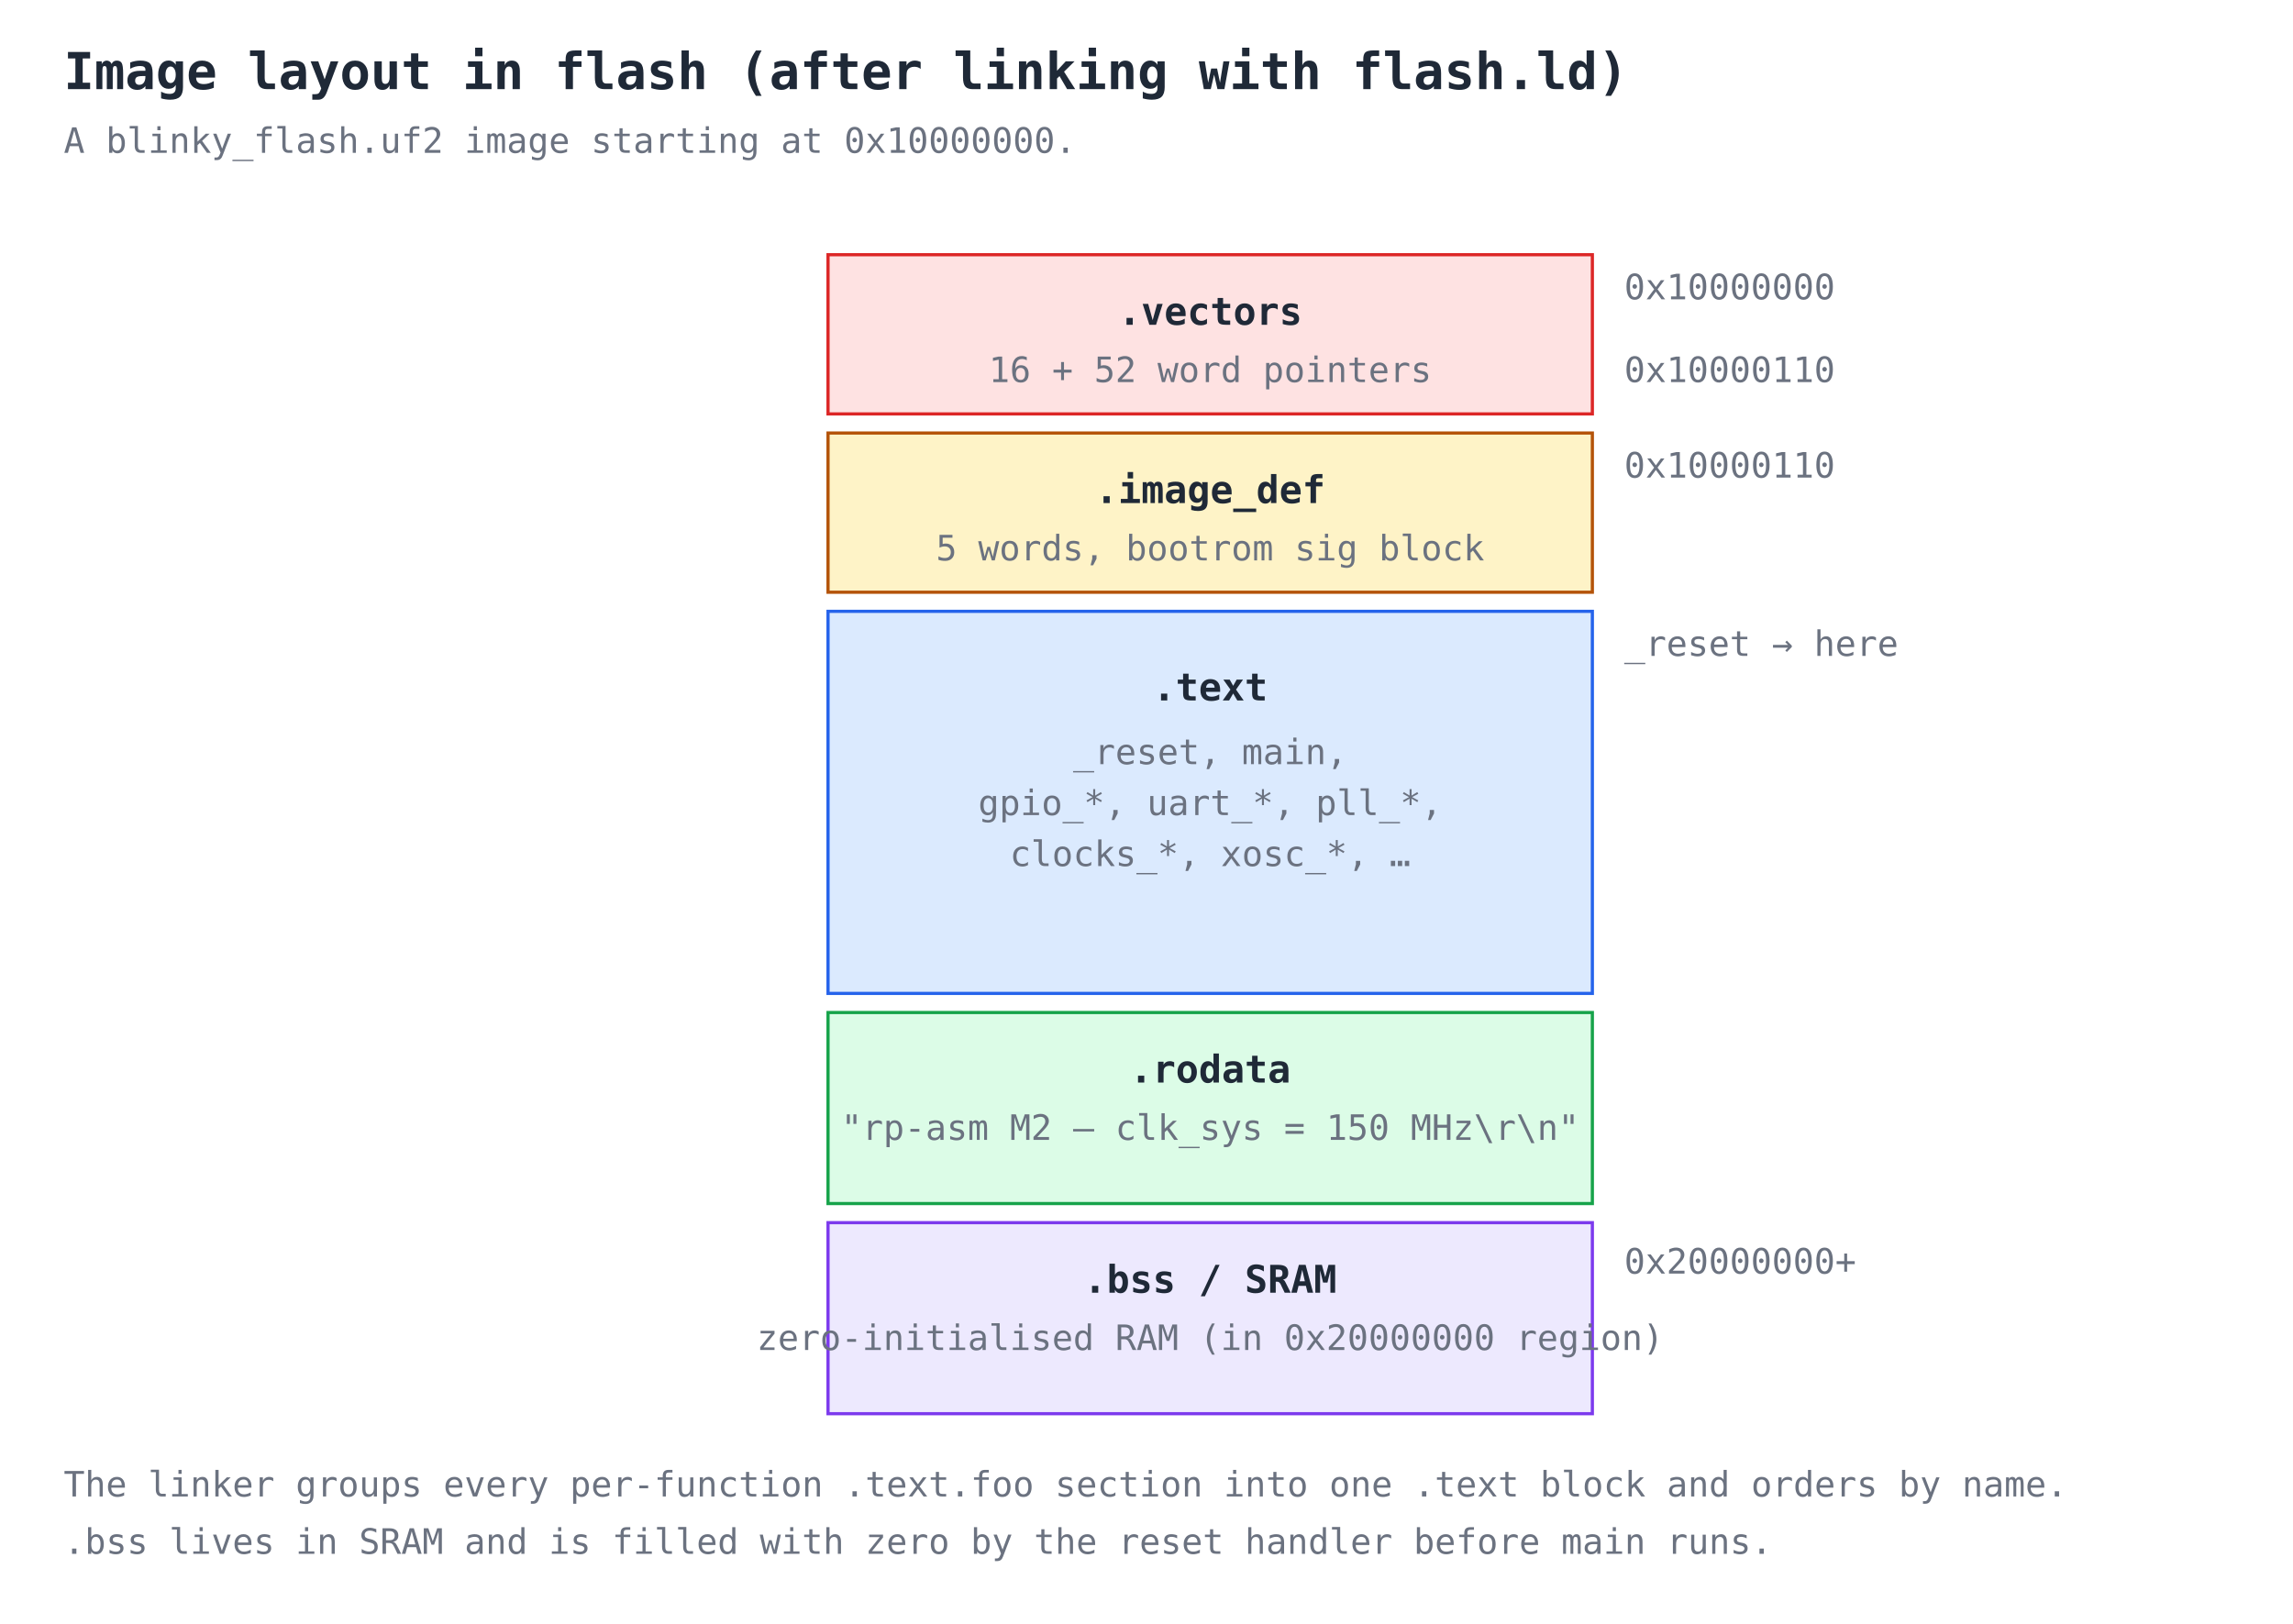
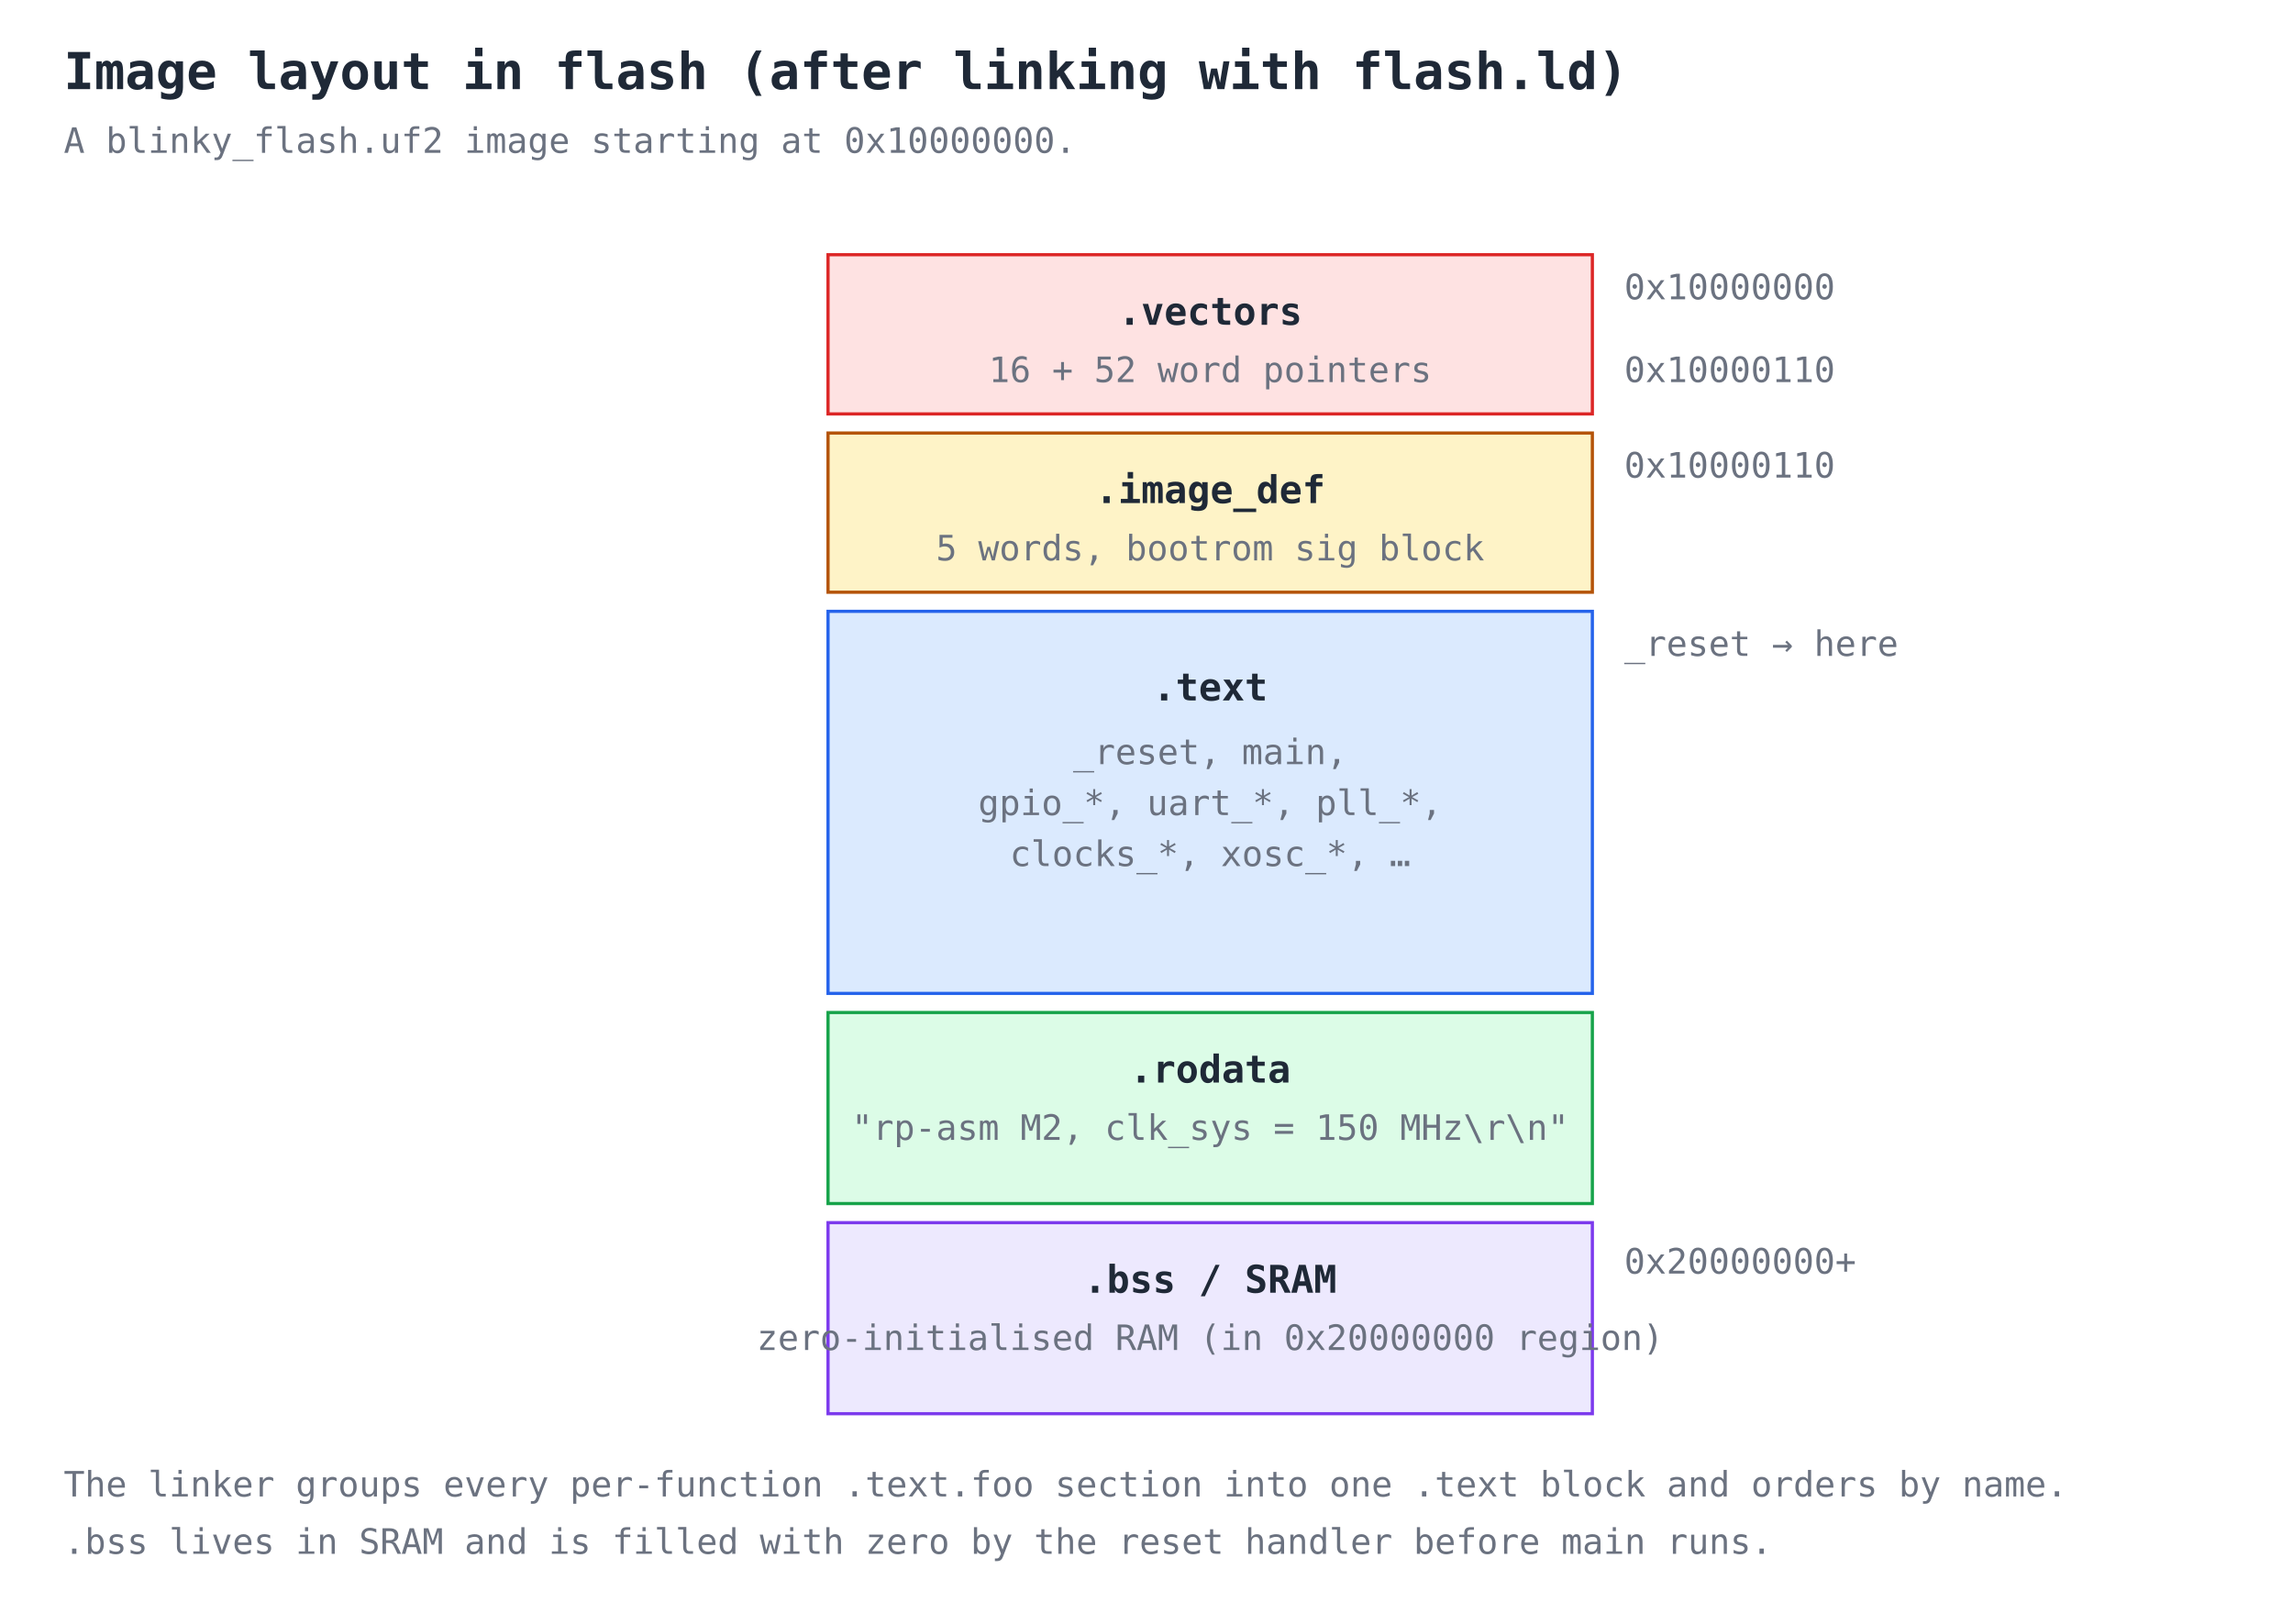
<svg xmlns="http://www.w3.org/2000/svg" viewBox="0 0 720 510" font-family="ui-monospace, Menlo, Monaco, monospace" font-size="12">
  <style>
    /* Light theme defaults: text falls back to near-black. */
    text { fill: #1f2937; }

.title { font-size: 16px; font-weight: bold; }
    .note  { font-size: 11px; fill: #6b7280; }
    .label { font-weight: bold; }
    .vec   { fill: #fee2e2; stroke: #dc2626; }
    .imgd  { fill: #fef3c7; stroke: #b45309; }
    .text  { fill: #dbeafe; stroke: #2563eb; }
    .rodat { fill: #dcfce7; stroke: #16a34a; }
    .bss   { fill: #ede9fe; stroke: #7c3aed; }
    .addr  { font-size: 11px; fill: #6b7280; }

    @media (prefers-color-scheme: dark) {
      text { fill: #e5e7eb; }
      .note { fill: #9ca3af; }
      .vec { fill: #7f1d1d; }
      .imgd { fill: #78350f; }
      .text { fill: #1e3a8a; }
      .rodat { fill: #14532d; }
      .bss { fill: #4c1d95; }
      .addr { fill: #9ca3af; }
    }
  </style>
  <text x="20" y="28" class="title">Image layout in flash (after linking with flash.ld)</text>
  <text x="20" y="48" class="note">A blinky_flash.uf2 image starting at 0x10000000.</text>
  <g transform="translate(260,80)">
    <rect x="0" y="0" width="240" height="50" class="vec" />
    <text x="120" y="22" text-anchor="middle" class="label">.vectors</text>
    <text x="120" y="40" text-anchor="middle" class="note">16 + 52 word pointers</text>
    <text x="250" y="14" class="addr">0x10000000</text>
    <text x="250" y="40" class="addr">0x10000110</text>
    <rect x="0" y="56" width="240" height="50" class="imgd" />
    <text x="120" y="78" text-anchor="middle" class="label">.image_def</text>
    <text x="120" y="96" text-anchor="middle" class="note">5 words, bootrom sig block</text>
    <text x="250" y="70" class="addr">0x10000110</text>
    <rect x="0" y="112" width="240" height="120" class="text" />
    <text x="120" y="140" text-anchor="middle" class="label">.text</text>
    <text x="120" y="160" text-anchor="middle" class="note">_reset, main,</text>
    <text x="120" y="176" text-anchor="middle" class="note">gpio_*, uart_*, pll_*,</text>
    <text x="120" y="192" text-anchor="middle" class="note">clocks_*, xosc_*, …</text>
    <text x="250" y="126" class="addr">_reset → here</text>
    <rect x="0" y="238" width="240" height="60" class="rodat" />
    <text x="120" y="260" text-anchor="middle" class="label">.rodata</text>
-     <text x="120" y="278" text-anchor="middle" class="note">"rp-asm M2 — clk_sys = 150 MHz\r\n"</text>
+     <text x="120" y="278" text-anchor="middle" class="note">"rp-asm M2, clk_sys = 150 MHz\r\n"</text>
    <rect x="0" y="304" width="240" height="60" class="bss" />
    <text x="120" y="326" text-anchor="middle" class="label">.bss / SRAM</text>
    <text x="120" y="344" text-anchor="middle" class="note">zero-initialised RAM (in 0x20000000 region)</text>
    <text x="250" y="320" class="addr">0x20000000+</text>
  </g>
  <text x="20" y="470" class="note">The linker groups every per-function .text.foo section into one .text block and orders by name.</text>
  <text x="20" y="488" class="note">.bss lives in SRAM and is filled with zero by the reset handler before main runs.</text>
</svg>
